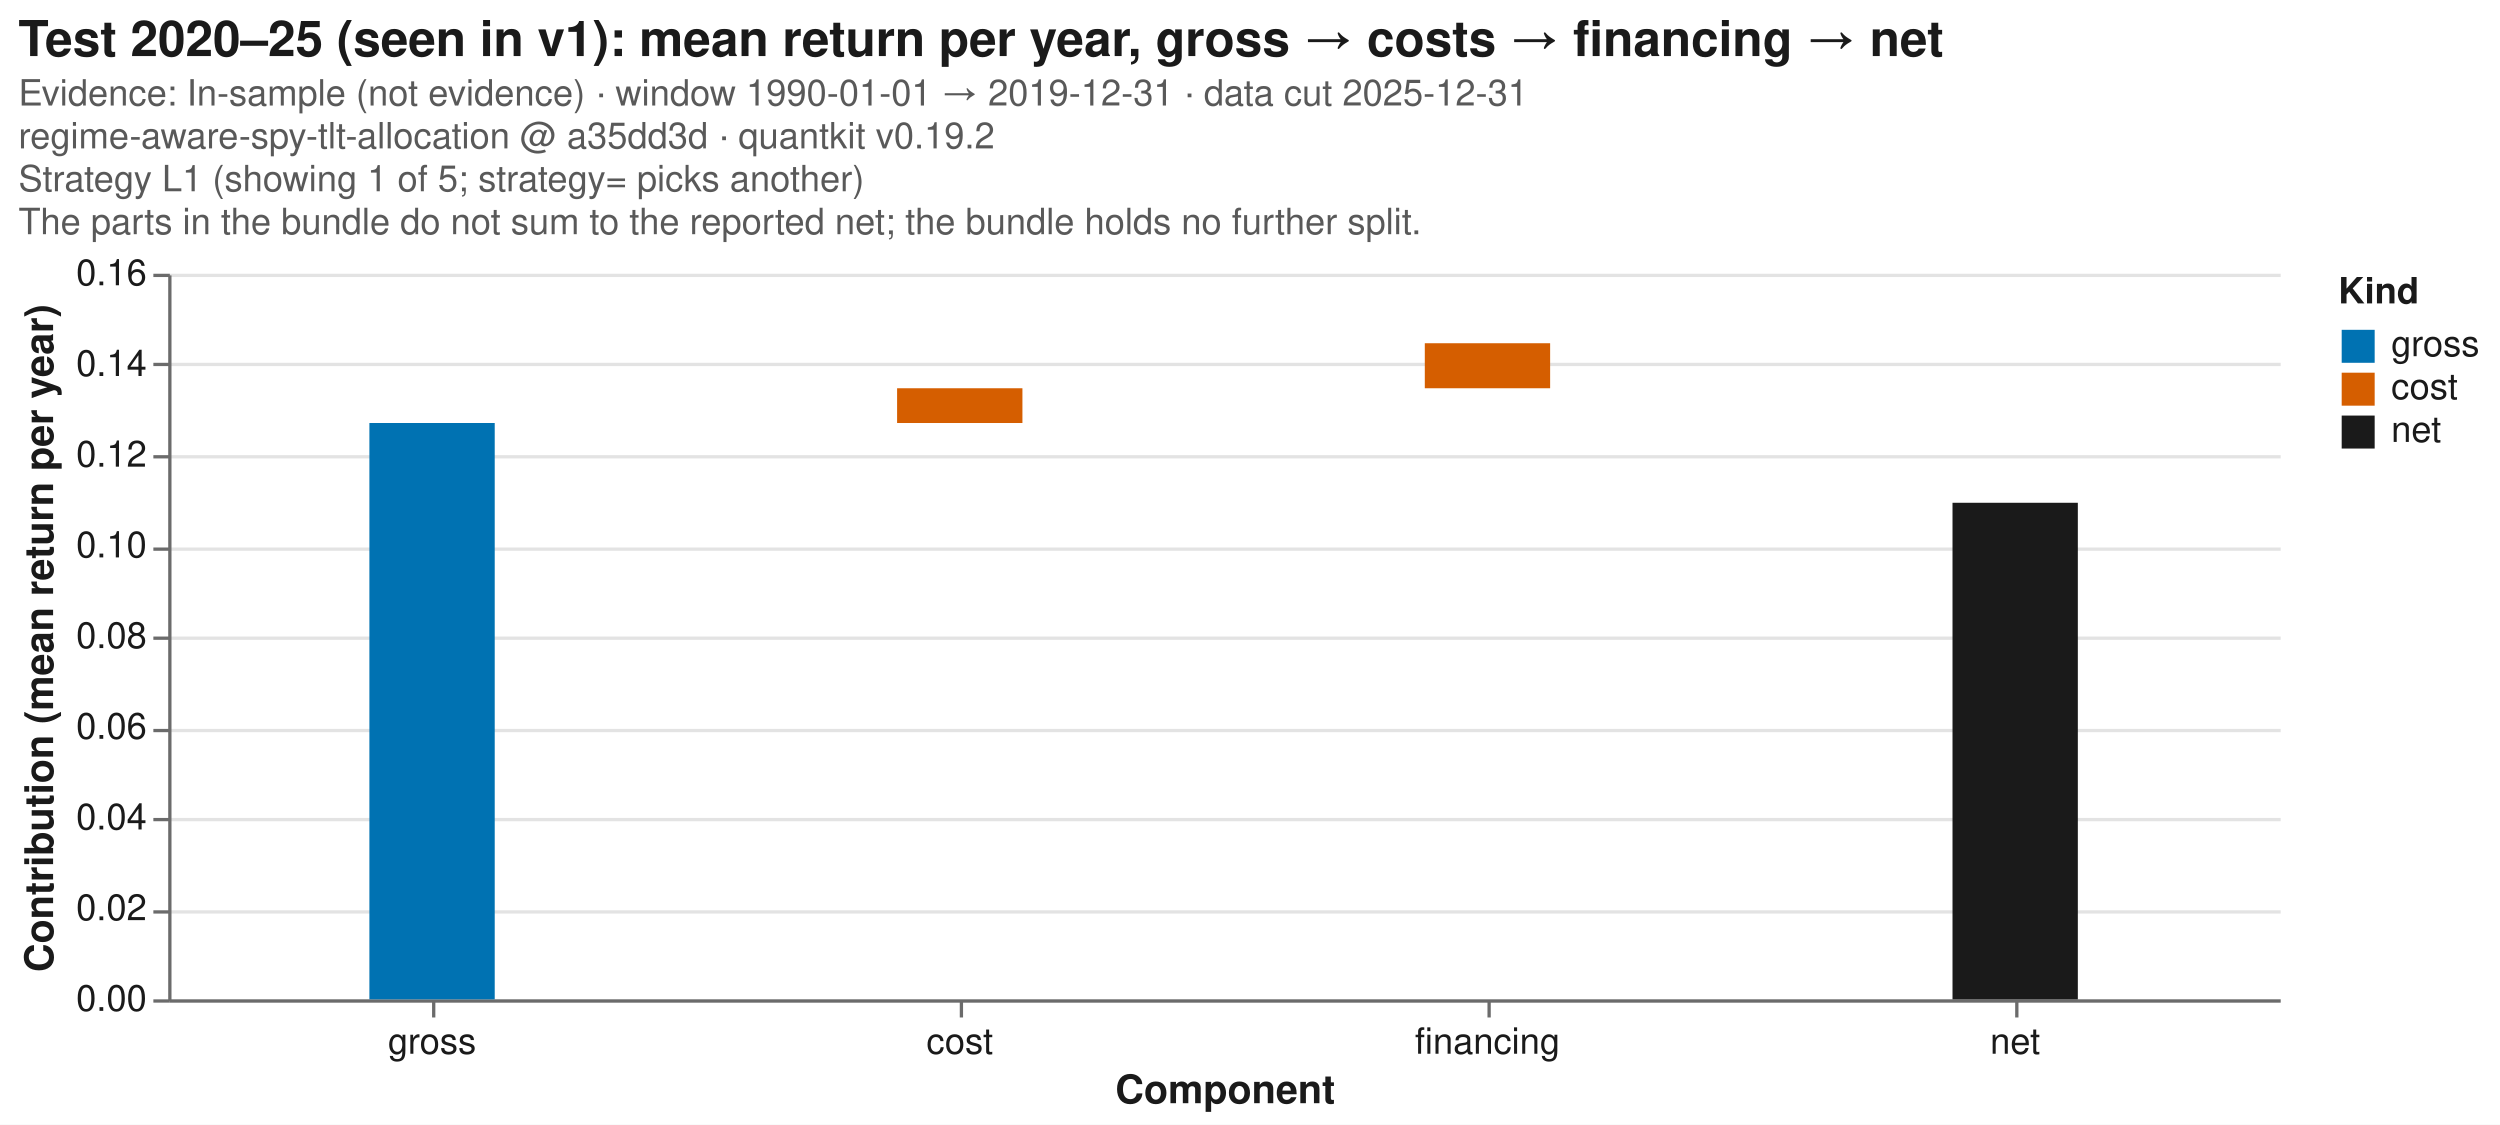
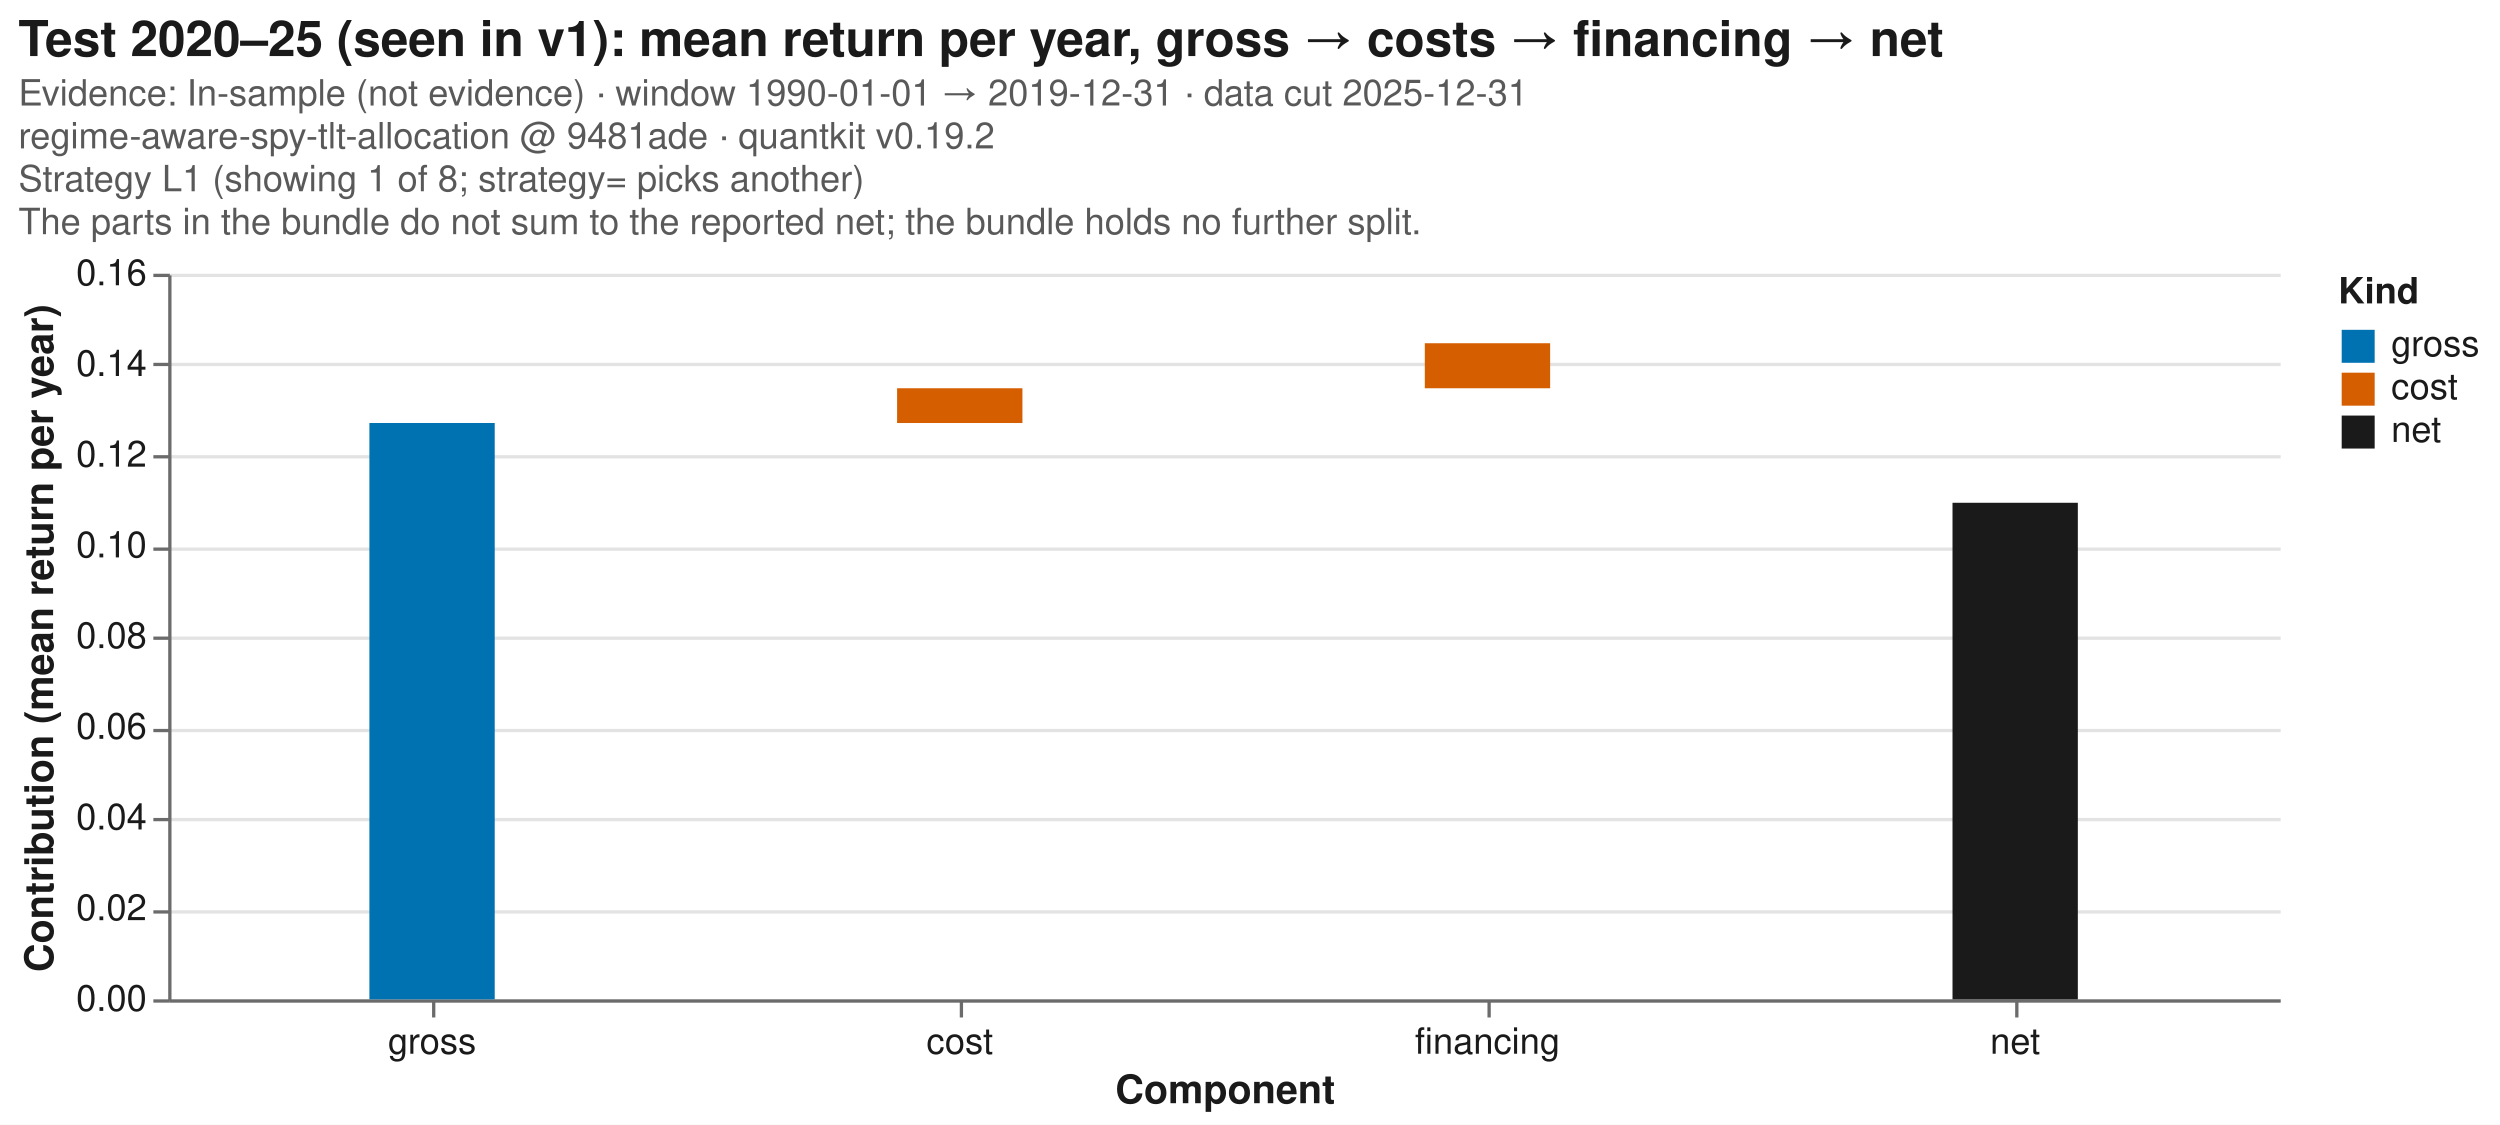
<svg xmlns="http://www.w3.org/2000/svg" version="1.1" class="marks" width="758" height="341" viewBox="0 0 758 341">
  <rect width="758" height="341" fill="#FFFFFF" />
  <g fill="none" stroke-miterlimit="10" transform="translate(51,83)">
    <g class="mark-group role-frame root" role="graphics-object" aria-roledescription="group mark container">
      <g transform="translate(0,0)">
        <path class="background" aria-hidden="true" d="M0,0h640v220h-640Z" />
        <g>
          <g class="mark-group role-axis" aria-hidden="true">
            <g transform="translate(0.5,0.5)">
              <path class="background" aria-hidden="true" d="M0,0h0v0h0Z" pointer-events="none" />
              <g>
                <g class="mark-rule role-axis-grid" pointer-events="none">
                  <line transform="translate(0,220)" x2="640" y2="0" stroke="#E3E3E3" stroke-width="1" opacity="1" />
                  <line transform="translate(0,193)" x2="640" y2="0" stroke="#E3E3E3" stroke-width="1" opacity="1" />
                  <line transform="translate(0,165)" x2="640" y2="0" stroke="#E3E3E3" stroke-width="1" opacity="1" />
                  <line transform="translate(0,138)" x2="640" y2="0" stroke="#E3E3E3" stroke-width="1" opacity="1" />
                  <line transform="translate(0,110)" x2="640" y2="0" stroke="#E3E3E3" stroke-width="1" opacity="1" />
                  <line transform="translate(0,83)" x2="640" y2="0" stroke="#E3E3E3" stroke-width="1" opacity="1" />
                  <line transform="translate(0,55)" x2="640" y2="0" stroke="#E3E3E3" stroke-width="1" opacity="1" />
                  <line transform="translate(0,27)" x2="640" y2="0" stroke="#E3E3E3" stroke-width="1" opacity="1" />
                  <line transform="translate(0,0)" x2="640" y2="0" stroke="#E3E3E3" stroke-width="1" opacity="1" />
                </g>
              </g>
              <path class="foreground" aria-hidden="true" d="" pointer-events="none" display="none" />
            </g>
          </g>
          <g class="mark-group role-axis" role="graphics-symbol" aria-roledescription="axis" aria-label="X-axis titled 'Component' for a discrete scale with 4 values: gross, cost, financing, net">
            <g transform="translate(0.5,220.5)">
              <path class="background" aria-hidden="true" d="M0,0h0v0h0Z" pointer-events="none" />
              <g>
                <g class="mark-rule role-axis-tick" pointer-events="none">
                  <line transform="translate(80,0)" x2="0" y2="5" stroke="#6B6B6B" stroke-width="1" opacity="1" />
                  <line transform="translate(240,0)" x2="0" y2="5" stroke="#6B6B6B" stroke-width="1" opacity="1" />
                  <line transform="translate(400,0)" x2="0" y2="5" stroke="#6B6B6B" stroke-width="1" opacity="1" />
                  <line transform="translate(560,0)" x2="0" y2="5" stroke="#6B6B6B" stroke-width="1" opacity="1" />
                </g>
                <g class="mark-text role-axis-label" pointer-events="none">
                  <text text-anchor="middle" transform="translate(79.5,16)" font-family="Helvetica Neue, Helvetica, Arial, sans-serif" font-size="11px" fill="#1A1A1A" opacity="1">gross</text>
                  <text text-anchor="middle" transform="translate(239.5,16)" font-family="Helvetica Neue, Helvetica, Arial, sans-serif" font-size="11px" fill="#1A1A1A" opacity="1">cost</text>
                  <text text-anchor="middle" transform="translate(399.5,16)" font-family="Helvetica Neue, Helvetica, Arial, sans-serif" font-size="11px" fill="#1A1A1A" opacity="1">financing</text>
                  <text text-anchor="middle" transform="translate(559.5,16)" font-family="Helvetica Neue, Helvetica, Arial, sans-serif" font-size="11px" fill="#1A1A1A" opacity="1">net</text>
                </g>
                <g class="mark-rule role-axis-domain" pointer-events="none">
                  <line transform="translate(0,0)" x2="640" y2="0" stroke="#6B6B6B" stroke-width="1" opacity="1" />
                </g>
                <g class="mark-text role-axis-title" pointer-events="none">
                  <text text-anchor="middle" transform="translate(320,31)" font-family="Helvetica Neue, Helvetica, Arial, sans-serif" font-size="12px" font-weight="bold" fill="#1A1A1A" opacity="1">Component</text>
                </g>
              </g>
              <path class="foreground" aria-hidden="true" d="" pointer-events="none" display="none" />
            </g>
          </g>
          <g class="mark-group role-axis" role="graphics-symbol" aria-roledescription="axis" aria-label="Y-axis titled 'Contribution (mean return per year)' for a linear scale with values from 0.00 to 0.16">
            <g transform="translate(0.5,0.5)">
              <path class="background" aria-hidden="true" d="M0,0h0v0h0Z" pointer-events="none" />
              <g>
                <g class="mark-rule role-axis-tick" pointer-events="none">
                  <line transform="translate(0,220)" x2="-5" y2="0" stroke="#6B6B6B" stroke-width="1" opacity="1" />
                  <line transform="translate(0,193)" x2="-5" y2="0" stroke="#6B6B6B" stroke-width="1" opacity="1" />
                  <line transform="translate(0,165)" x2="-5" y2="0" stroke="#6B6B6B" stroke-width="1" opacity="1" />
                  <line transform="translate(0,138)" x2="-5" y2="0" stroke="#6B6B6B" stroke-width="1" opacity="1" />
                  <line transform="translate(0,110)" x2="-5" y2="0" stroke="#6B6B6B" stroke-width="1" opacity="1" />
                  <line transform="translate(0,83)" x2="-5" y2="0" stroke="#6B6B6B" stroke-width="1" opacity="1" />
                  <line transform="translate(0,55)" x2="-5" y2="0" stroke="#6B6B6B" stroke-width="1" opacity="1" />
                  <line transform="translate(0,27)" x2="-5" y2="0" stroke="#6B6B6B" stroke-width="1" opacity="1" />
                  <line transform="translate(0,0)" x2="-5" y2="0" stroke="#6B6B6B" stroke-width="1" opacity="1" />
                </g>
                <g class="mark-text role-axis-label" pointer-events="none">
                  <text text-anchor="end" transform="translate(-7,223)" font-family="Helvetica Neue, Helvetica, Arial, sans-serif" font-size="11px" fill="#1A1A1A" opacity="1">0.00</text>
                  <text text-anchor="end" transform="translate(-7,195.5)" font-family="Helvetica Neue, Helvetica, Arial, sans-serif" font-size="11px" fill="#1A1A1A" opacity="1">0.02</text>
                  <text text-anchor="end" transform="translate(-7,168)" font-family="Helvetica Neue, Helvetica, Arial, sans-serif" font-size="11px" fill="#1A1A1A" opacity="1">0.04</text>
                  <text text-anchor="end" transform="translate(-7,140.5)" font-family="Helvetica Neue, Helvetica, Arial, sans-serif" font-size="11px" fill="#1A1A1A" opacity="1">0.06</text>
                  <text text-anchor="end" transform="translate(-7,113)" font-family="Helvetica Neue, Helvetica, Arial, sans-serif" font-size="11px" fill="#1A1A1A" opacity="1">0.08</text>
                  <text text-anchor="end" transform="translate(-7,85.5)" font-family="Helvetica Neue, Helvetica, Arial, sans-serif" font-size="11px" fill="#1A1A1A" opacity="1">0.10</text>
                  <text text-anchor="end" transform="translate(-7,58)" font-family="Helvetica Neue, Helvetica, Arial, sans-serif" font-size="11px" fill="#1A1A1A" opacity="1">0.12</text>
                  <text text-anchor="end" transform="translate(-7,30.5)" font-family="Helvetica Neue, Helvetica, Arial, sans-serif" font-size="11px" fill="#1A1A1A" opacity="1">0.14</text>
                  <text text-anchor="end" transform="translate(-7,3)" font-family="Helvetica Neue, Helvetica, Arial, sans-serif" font-size="11px" fill="#1A1A1A" opacity="1">0.16</text>
                </g>
                <g class="mark-rule role-axis-domain" pointer-events="none">
                  <line transform="translate(0,220)" x2="0" y2="-220" stroke="#6B6B6B" stroke-width="1" opacity="1" />
                </g>
                <g class="mark-text role-axis-title" pointer-events="none">
                  <text text-anchor="middle" transform="translate(-32.406,110) rotate(-90) translate(0,-3)" font-family="Helvetica Neue, Helvetica, Arial, sans-serif" font-size="12px" font-weight="bold" fill="#1A1A1A" opacity="1">Contribution (mean return per year)</text>
                </g>
              </g>
              <path class="foreground" aria-hidden="true" d="" pointer-events="none" display="none" />
            </g>
          </g>
          <g class="mark-rect role-mark marks" role="graphics-object" aria-roledescription="rect mark container">
            <path aria-label="Component: gross; Contribution (mean return per year): 0; Kind: gross; part: gross; value: 0.1271" role="graphics-symbol" aria-roledescription="bar" d="M61,45.255h38v174.745h-38Z" fill="#0072B2" />
            <path aria-label="Component: cost; Contribution (mean return per year): 0.127087032981; Kind: cost; part: cost; value: −0.007663" role="graphics-symbol" aria-roledescription="bar" d="M221,34.719h38v10.537h-38Z" fill="#D55E00" />
            <path aria-label="Component: financing; Contribution (mean return per year): 0.134749948051; Kind: cost; part: financing; value: −0.009927" role="graphics-symbol" aria-roledescription="bar" d="M381,21.07h38v13.649h-38Z" fill="#D55E00" />
            <path aria-label="Component: net; Contribution (mean return per year): 0; Kind: net; part: net; value: 0.1095" role="graphics-symbol" aria-roledescription="bar" d="M541,69.441h38v150.559h-38Z" fill="#1A1A1A" />
          </g>
          <g class="mark-group role-legend" role="graphics-symbol" aria-roledescription="legend" aria-label="Symbol legend titled 'Kind' for fill color with 3 values: gross, cost, net">
            <g transform="translate(658,0)">
              <path class="background" aria-hidden="true" d="M0,0h44v53h-44Z" pointer-events="none" />
              <g>
                <g class="mark-group role-legend-entry">
                  <g transform="translate(0,16)">
                    <path class="background" aria-hidden="true" d="M0,0h0v0h0Z" pointer-events="none" />
                    <g>
                      <g class="mark-group role-scope" role="graphics-object" aria-roledescription="group mark container">
                        <g transform="translate(0,0)">
                          <path class="background" aria-hidden="true" d="M0,0h43.093v11h-43.093Z" pointer-events="none" opacity="1" />
                          <g>
                            <g class="mark-symbol role-legend-symbol" pointer-events="none">
                              <path transform="translate(6,6)" d="M-5,-5h10v10h-10Z" fill="#0072B2" stroke-width="1.5" opacity="1" />
                            </g>
                            <g class="mark-text role-legend-label" pointer-events="none">
                              <text text-anchor="start" transform="translate(16,9)" font-family="Helvetica Neue, Helvetica, Arial, sans-serif" font-size="11px" fill="#1A1A1A" opacity="1">gross</text>
                            </g>
                          </g>
                          <path class="foreground" aria-hidden="true" d="" pointer-events="none" display="none" />
                        </g>
                        <g transform="translate(0,13)">
                          <path class="background" aria-hidden="true" d="M0,0h43.093v11h-43.093Z" pointer-events="none" opacity="1" />
                          <g>
                            <g class="mark-symbol role-legend-symbol" pointer-events="none">
                              <path transform="translate(6,6)" d="M-5,-5h10v10h-10Z" fill="#D55E00" stroke-width="1.5" opacity="1" />
                            </g>
                            <g class="mark-text role-legend-label" pointer-events="none">
                              <text text-anchor="start" transform="translate(16,9)" font-family="Helvetica Neue, Helvetica, Arial, sans-serif" font-size="11px" fill="#1A1A1A" opacity="1">cost</text>
                            </g>
                          </g>
                          <path class="foreground" aria-hidden="true" d="" pointer-events="none" display="none" />
                        </g>
                        <g transform="translate(0,26)">
                          <path class="background" aria-hidden="true" d="M0,0h43.093v11h-43.093Z" pointer-events="none" opacity="1" />
                          <g>
                            <g class="mark-symbol role-legend-symbol" pointer-events="none">
                              <path transform="translate(6,6)" d="M-5,-5h10v10h-10Z" fill="#1A1A1A" stroke-width="1.5" opacity="1" />
                            </g>
                            <g class="mark-text role-legend-label" pointer-events="none">
                              <text text-anchor="start" transform="translate(16,9)" font-family="Helvetica Neue, Helvetica, Arial, sans-serif" font-size="11px" fill="#1A1A1A" opacity="1">net</text>
                            </g>
                          </g>
                          <path class="foreground" aria-hidden="true" d="" pointer-events="none" display="none" />
                        </g>
                      </g>
                    </g>
                    <path class="foreground" aria-hidden="true" d="" pointer-events="none" display="none" />
                  </g>
                </g>
                <g class="mark-text role-legend-title" pointer-events="none">
                  <text text-anchor="start" transform="translate(0,9)" font-family="Helvetica Neue, Helvetica, Arial, sans-serif" font-size="11px" font-weight="bold" fill="#1A1A1A" opacity="1">Kind</text>
                </g>
              </g>
              <path class="foreground" aria-hidden="true" d="" pointer-events="none" display="none" />
            </g>
          </g>
          <g class="mark-group role-title">
            <g transform="translate(-45.406,-78)">
              <path class="background" aria-hidden="true" d="M0,0h0v0h0Z" pointer-events="none" />
              <g>
                <g class="mark-text role-title-text" role="graphics-symbol" aria-roledescription="title" aria-label="Title text 'Test 2020–25 (seen in v1): mean return per year, gross → costs → financing → net'" pointer-events="none">
                  <text text-anchor="start" transform="translate(0,12)" font-family="Helvetica Neue, Helvetica, Arial, sans-serif" font-size="15px" font-weight="bold" fill="#1A1A1A" opacity="1">Test 2020–25 (seen in v1): mean return per year, gross → costs → financing → net</text>
                </g>
-                 <g class="mark-text role-title-subtitle" role="graphics-symbol" aria-roledescription="subtitle" aria-label="Subtitle text 'Evidence: In-sample (not evidence) · window 1990-01-01 → 2019-12-31 · data cut 2025-12-31 regime-aware-spy-tlt-allocation @ a35dd3d · quantkit v0.19.2 Strategy L1 (showing 1 of 5; strategy= picks another) The parts in the bundle do not sum to the reported net; the bundle holds no further split.'" pointer-events="none">
+                 <g class="mark-text role-title-subtitle" role="graphics-symbol" aria-roledescription="subtitle" aria-label="Subtitle text 'Evidence: In-sample (not evidence) · window 1990-01-01 → 2019-12-31 · data cut 2025-12-31 regime-aware-spy-tlt-allocation @ 9481ade · quantkit v0.19.2 Strategy L1 (showing 1 of 8; strategy= picks another) The parts in the bundle do not sum to the reported net; the bundle holds no further split.'" pointer-events="none">
                  <text text-anchor="start" transform="translate(0,27)" font-family="Helvetica Neue, Helvetica, Arial, sans-serif" font-size="11px" fill="#595959" opacity="1">
                    <tspan>Evidence: In-sample (not evidence) · window 1990-01-01 → 2019-12-31 · data cut 2025-12-31</tspan>
-                     <tspan x="0" dy="13">regime-aware-spy-tlt-allocation @ a35dd3d · quantkit v0.19.2</tspan>
-                     <tspan x="0" dy="13">Strategy L1 (showing 1 of 5; strategy= picks another)</tspan>
+                     <tspan x="0" dy="13">regime-aware-spy-tlt-allocation @ 9481ade · quantkit v0.19.2</tspan>
+                     <tspan x="0" dy="13">Strategy L1 (showing 1 of 8; strategy= picks another)</tspan>
                    <tspan x="0" dy="13">The parts in the bundle do not sum to the reported net; the bundle holds no further split.</tspan>
                  </text>
                </g>
              </g>
              <path class="foreground" aria-hidden="true" d="" pointer-events="none" display="none" />
            </g>
          </g>
        </g>
        <path class="foreground" aria-hidden="true" d="" display="none" />
      </g>
    </g>
  </g>
</svg>
